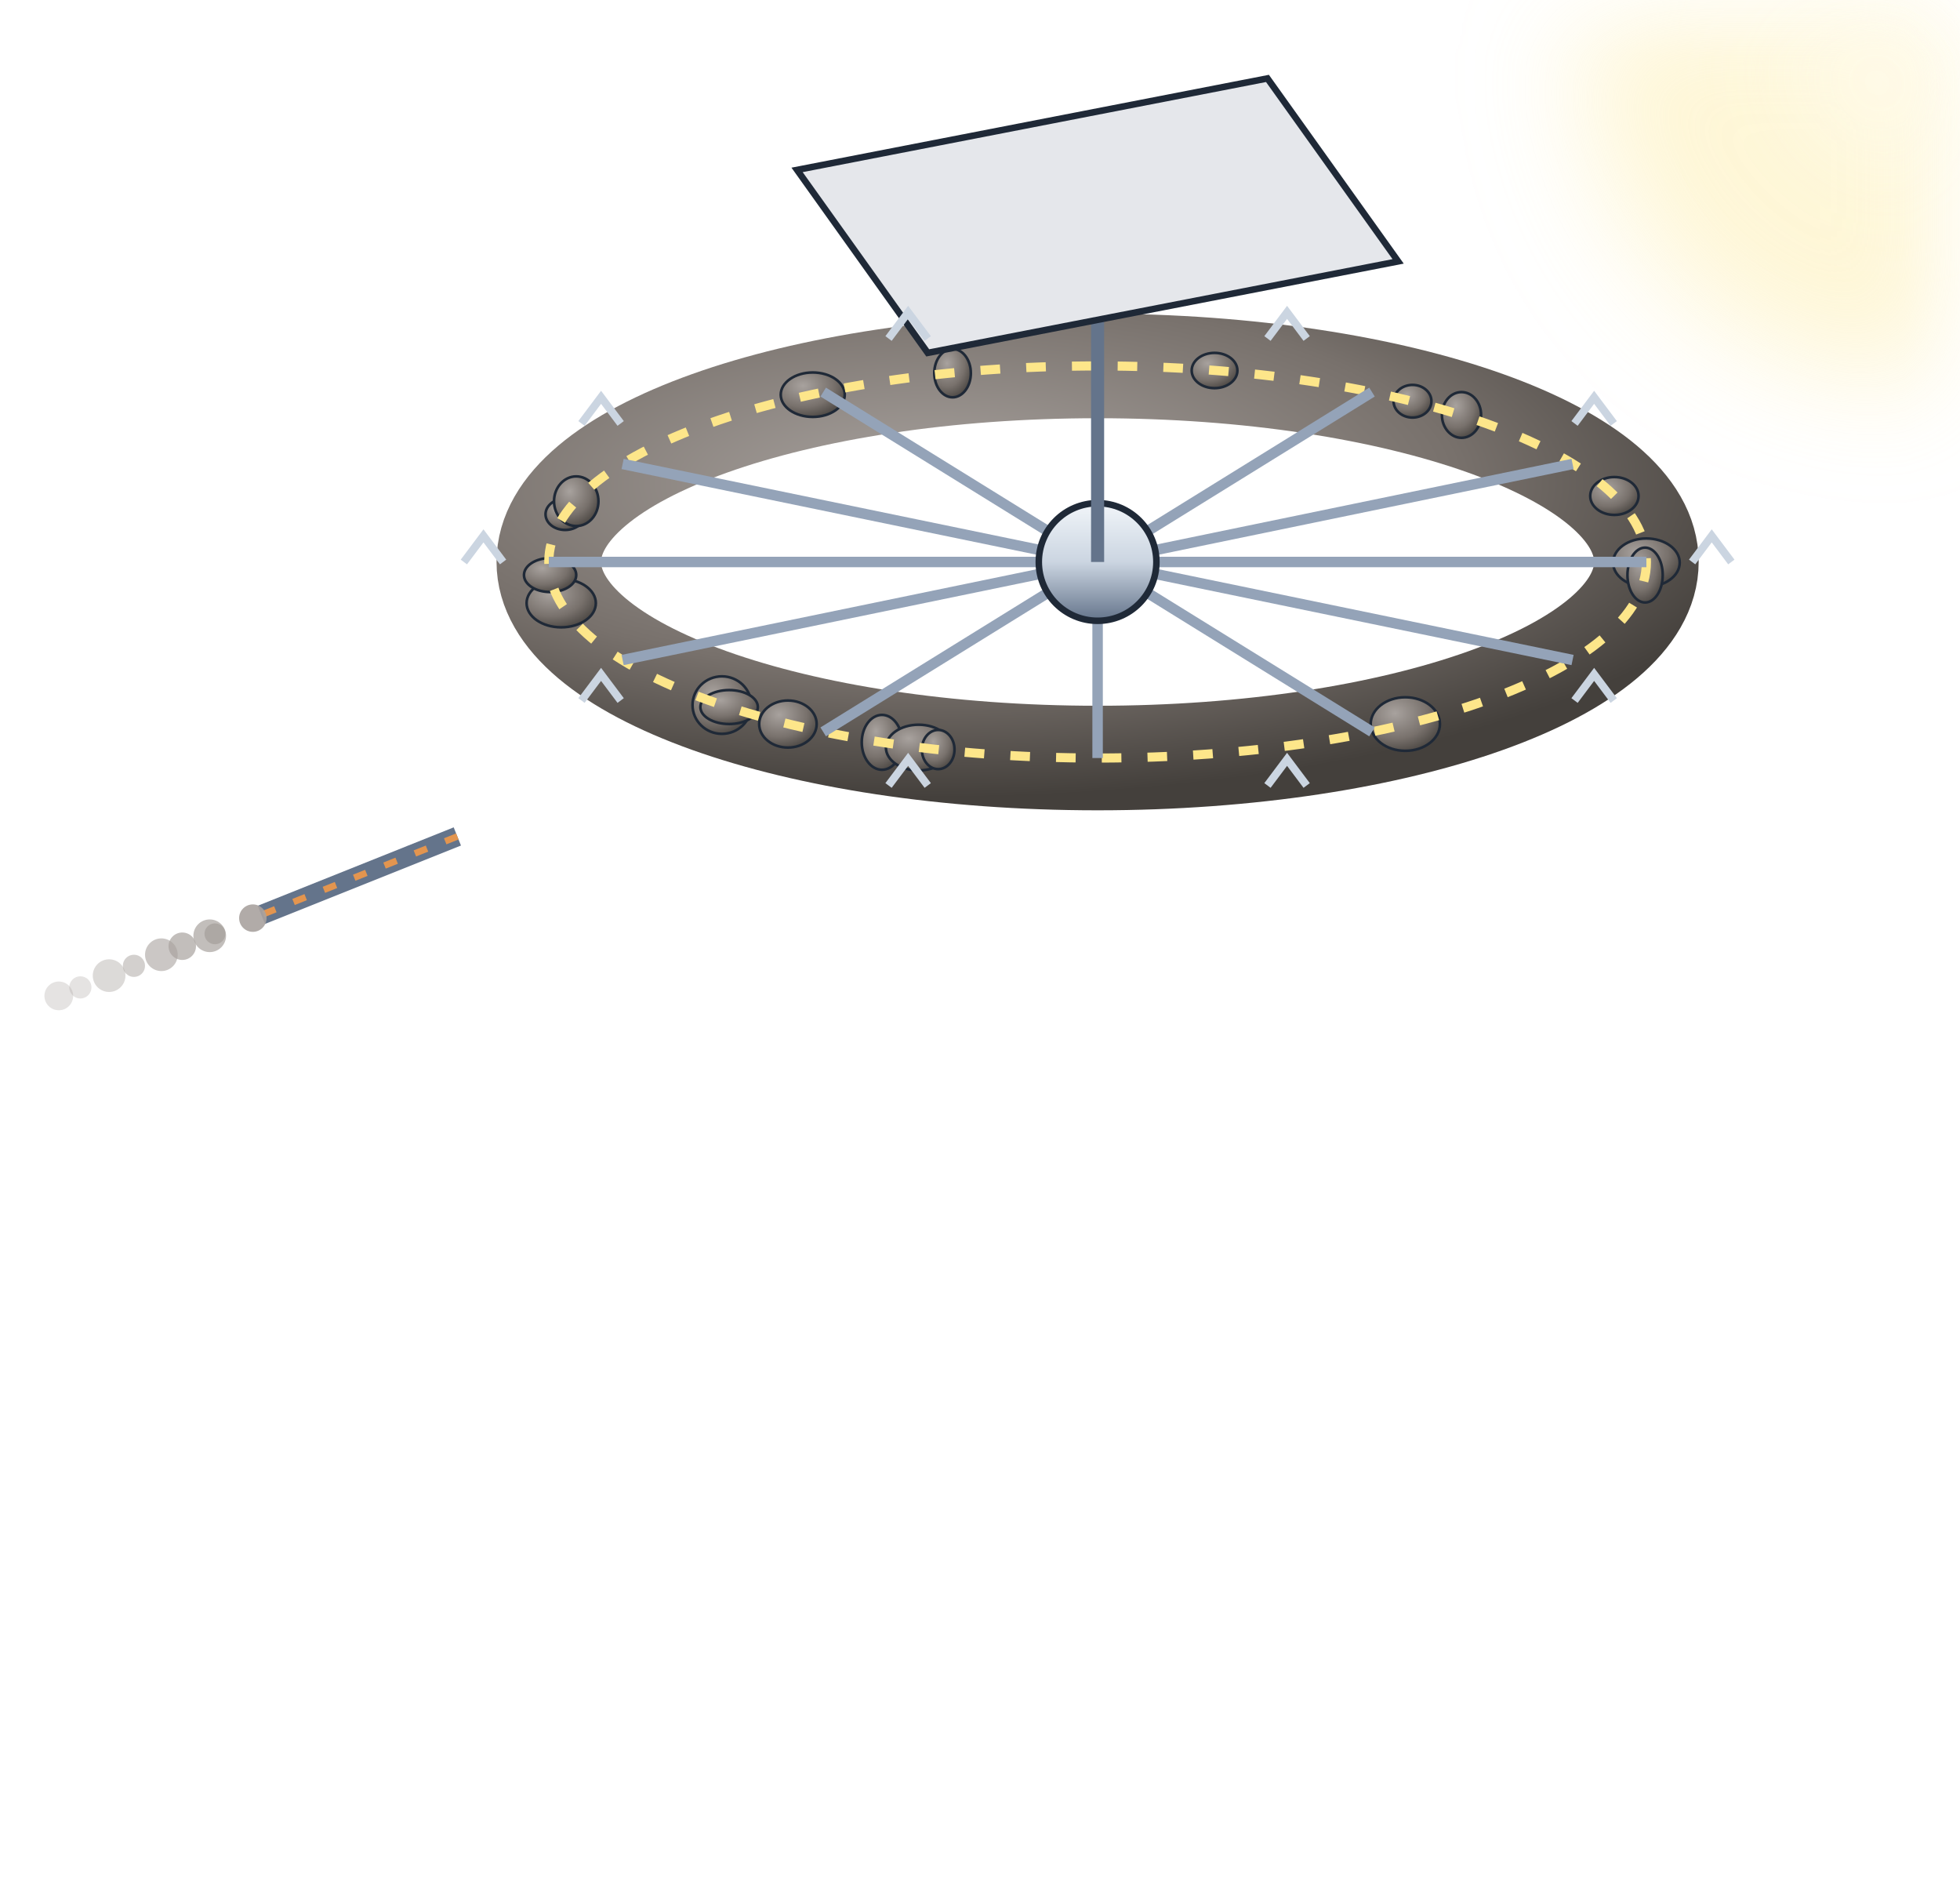
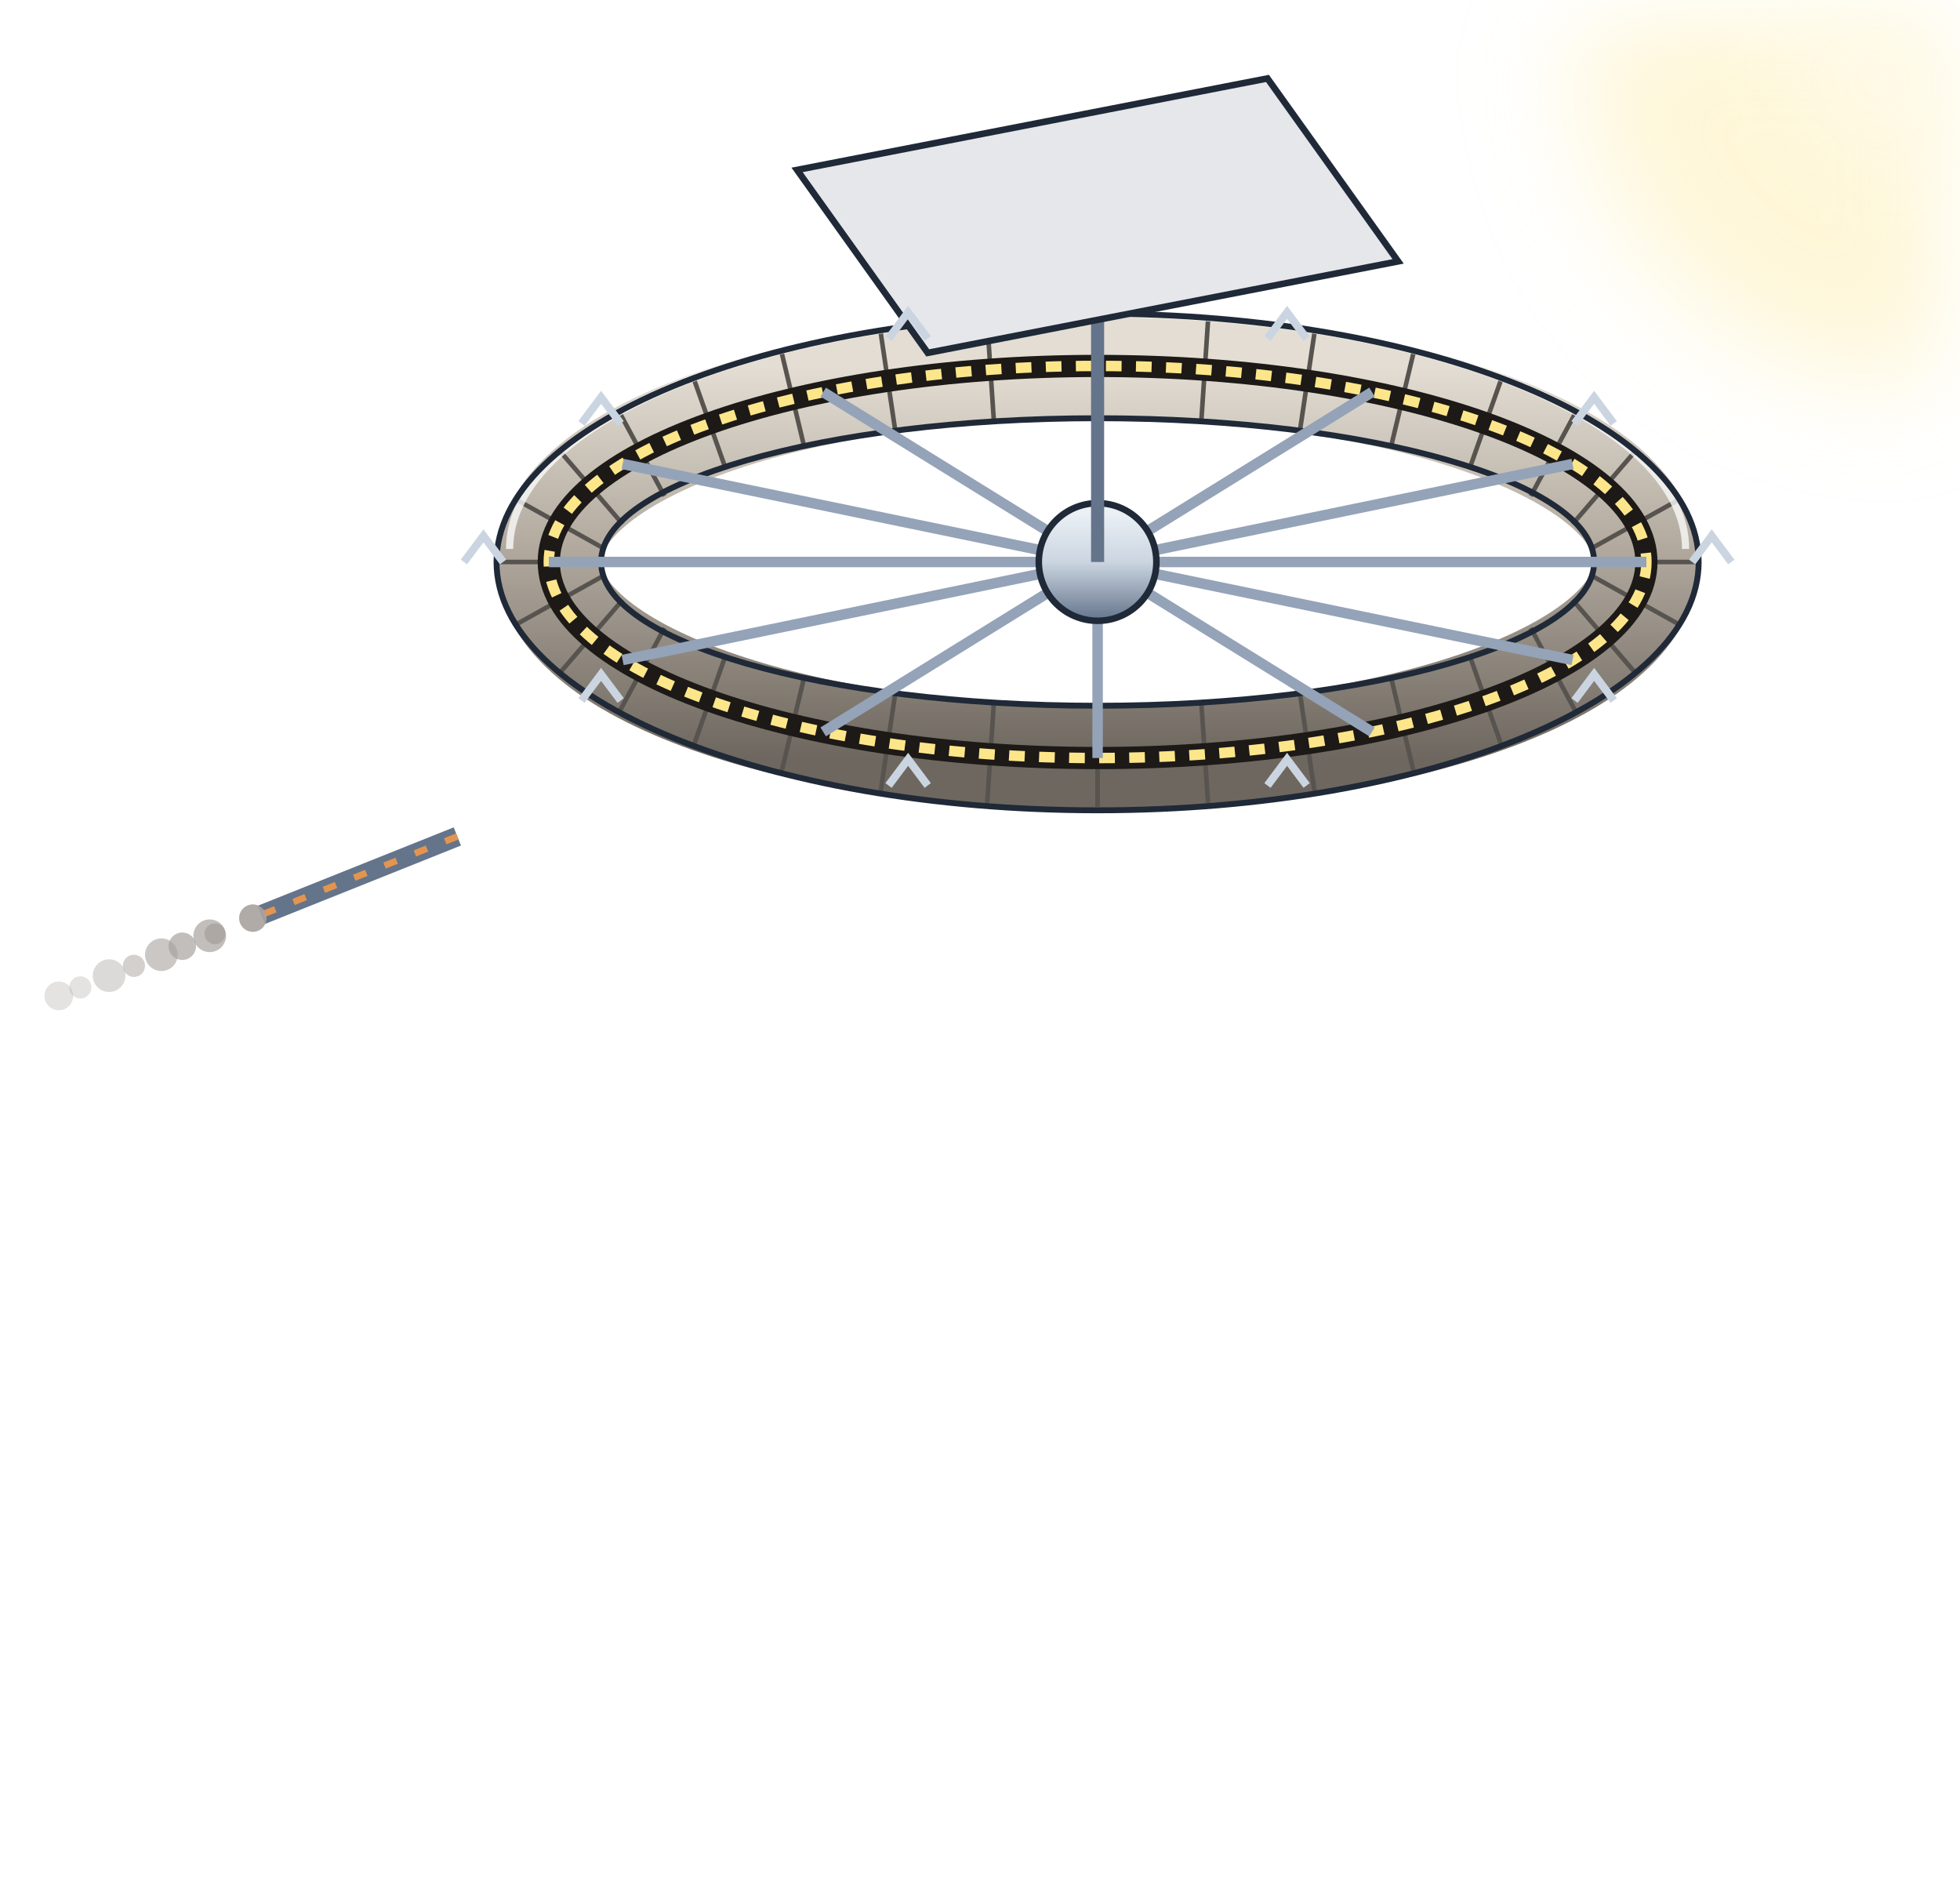
<svg xmlns="http://www.w3.org/2000/svg" viewBox="0 0 300 288" width="300" height="288">
  <defs>
    <filter id="glow" x="-50%" y="-50%" width="200%" height="200%">
      <feGaussianBlur stdDeviation="4" result="b" />
      <feMerge>
        <feMergeNode in="b" />
        <feMergeNode in="SourceGraphic" />
      </feMerge>
    </filter>
    <filter id="soft" x="-50%" y="-50%" width="200%" height="200%">
      <feGaussianBlur stdDeviation="9" />
    </filter>
    <radialGradient id="bg">
      <stop offset="0" stop-color="#000" />
    </radialGradient>
    <radialGradient id="shd" cx="35%" cy="30%" r="80%">
      <stop offset="0" stop-color="#a8a29e" stop-opacity="1" />
      <stop offset="0.6" stop-color="#78716c" stop-opacity="1" />
      <stop offset="1" stop-color="#44403c" stop-opacity="1" />
    </radialGradient>
    <linearGradient id="hul" x1="0" y1="0" x2="0" y2="1">
      <stop offset="0" stop-color="#f1f5f9" stop-opacity="1" />
      <stop offset="0.5" stop-color="#cbd5e1" stop-opacity="1" />
      <stop offset="1" stop-color="#64748b" stop-opacity="1" />
    </linearGradient>
+     <linearGradient id="shl" x1="0" y1="0" x2="0" y2="1">
+       <stop offset="0" stop-color="#e3ddd3" />
+       <stop offset="0.45" stop-color="#b3aba0" />
+       <stop offset="1" stop-color="#6e675f" />
+     </linearGradient>
+     <radialGradient id="shs" cx="36%" cy="30%" r="75%">
+       <stop offset="0" stop-color="#ece6dc" />
+       <stop offset="0.55" stop-color="#aaa297" />
+       <stop offset="1" stop-color="#5c554e" />
+     </radialGradient>
    <linearGradient id="shHull" x1="0" y1="0" x2="1" y2="0">
      <stop offset="0" stop-color="#e3e7ee" stop-opacity="1" />
      <stop offset="0.45" stop-color="#9aa3b2" stop-opacity="1" />
      <stop offset="1" stop-color="#3b424f" stop-opacity="1" />
    </linearGradient>
    <radialGradient id="shTank" cx="35%" cy="35%" r="70%">
      <stop offset="0" stop-color="#f4f6fa" stop-opacity="1" />
      <stop offset="0.55" stop-color="#a7b0be" stop-opacity="1" />
      <stop offset="1" stop-color="#4b5260" stop-opacity="1" />
    </radialGradient>
    <linearGradient id="shRad" x1="0" y1="0" x2="0" y2="1">
      <stop offset="0" stop-color="#3a4252" stop-opacity="1" />
      <stop offset="1" stop-color="#262c38" stop-opacity="1" />
    </linearGradient>
    <linearGradient id="shPv" x1="0" y1="0" x2="0" y2="1">
      <stop offset="0" stop-color="#1e3a8a" stop-opacity="1" />
      <stop offset="1" stop-color="#172554" stop-opacity="1" />
    </linearGradient>
  </defs>
  <circle cx="292" cy="8" r="50" fill="#fde68a" opacity="0.35" filter="url(#soft)" />
  <circle cx="292" cy="8" r="17.5" fill="#fffbeb" opacity="0.9" filter="url(#soft)" />
-   <ellipse cx="168" cy="86" rx="84" ry="30" fill="none" stroke="url(#shd)" stroke-width="16" />
-   <ellipse cx="110.5" cy="107.9" rx="4.5" ry="4.4" fill="url(#shd)" stroke="#1f2937" stroke-width="0.4" />
-   <ellipse cx="135" cy="113.6" rx="3.1" ry="4.2" fill="url(#shd)" stroke="#1f2937" stroke-width="0.4" />
-   <ellipse cx="111.6" cy="108.2" rx="4.4" ry="2.6" fill="url(#shd)" stroke="#1f2937" stroke-width="0.4" />
-   <ellipse cx="247.1" cy="75.9" rx="3.7" ry="2.9" fill="url(#shd)" stroke="#1f2937" stroke-width="0.4" />
-   <ellipse cx="85.9" cy="92.3" rx="5.3" ry="3.7" fill="url(#shd)" stroke="#1f2937" stroke-width="0.4" />
-   <ellipse cx="120.6" cy="110.8" rx="4.4" ry="3.6" fill="url(#shd)" stroke="#1f2937" stroke-width="0.4" />
-   <ellipse cx="252" cy="86.1" rx="5.1" ry="3.7" fill="url(#shd)" stroke="#1f2937" stroke-width="0.4" />
-   <ellipse cx="216.2" cy="61.4" rx="2.9" ry="2.5" fill="url(#shd)" stroke="#1f2937" stroke-width="0.4" />
-   <ellipse cx="140.6" cy="114.4" rx="5" ry="3.5" fill="url(#shd)" stroke="#1f2937" stroke-width="0.4" />
-   <ellipse cx="185.9" cy="56.7" rx="3.5" ry="2.7" fill="url(#shd)" stroke="#1f2937" stroke-width="0.4" />
-   <ellipse cx="145.8" cy="57.1" rx="2.8" ry="3.7" fill="url(#shd)" stroke="#1f2937" stroke-width="0.4" />
-   <ellipse cx="84.2" cy="88" rx="4" ry="2.6" fill="url(#shd)" stroke="#1f2937" stroke-width="0.4" />
-   <ellipse cx="87.7" cy="77.2" rx="2.5" ry="2.9" fill="url(#shd)" stroke="#1f2937" stroke-width="0.4" />
-   <ellipse cx="143.6" cy="114.7" rx="2.5" ry="3" fill="url(#shd)" stroke="#1f2937" stroke-width="0.4" />
-   <ellipse cx="215.1" cy="110.8" rx="5.3" ry="4.1" fill="url(#shd)" stroke="#1f2937" stroke-width="0.4" />
-   <ellipse cx="86.5" cy="78.7" rx="3" ry="2.4" fill="url(#shd)" stroke="#1f2937" stroke-width="0.4" />
-   <ellipse cx="223.7" cy="63.5" rx="3" ry="3.5" fill="url(#shd)" stroke="#1f2937" stroke-width="0.4" />
-   <ellipse cx="88.2" cy="76.7" rx="3.4" ry="3.8" fill="url(#shd)" stroke="#1f2937" stroke-width="0.4" />
-   <ellipse cx="251.8" cy="88" rx="2.7" ry="4.2" fill="url(#shd)" stroke="#1f2937" stroke-width="0.4" />
-   <ellipse cx="124.4" cy="60.4" rx="4.9" ry="3.4" fill="url(#shd)" stroke="#1f2937" stroke-width="0.4" />
-   <ellipse cx="168" cy="86" rx="84" ry="30" fill="none" stroke="#fde68a" stroke-width="1.4" stroke-dasharray="3 4" />
+   <ellipse cx="168" cy="86" rx="84" ry="30" fill="none" stroke="url(#shl)" stroke-width="16" />
+   <line x1="244.5" y1="86" x2="259.5" y2="86" stroke="#57534e" stroke-width="0.7" />
+   <line x1="243.8" y1="88.2" x2="256.9" y2="95.5" stroke="#57534e" stroke-width="0.7" />
+   <line x1="240.7" y1="91.8" x2="250.5" y2="103.2" stroke="#57534e" stroke-width="0.7" />
+   <line x1="234.3" y1="96.1" x2="241.4" y2="109.3" stroke="#57534e" stroke-width="0.7" />
+   <line x1="224.9" y1="100.2" x2="229.9" y2="114.3" stroke="#57534e" stroke-width="0.7" />
+   <line x1="212.9" y1="103.6" x2="216.4" y2="118.2" stroke="#57534e" stroke-width="0.7" />
+   <line x1="199" y1="106.3" x2="201.2" y2="121.1" stroke="#57534e" stroke-width="0.7" />
+   <line x1="183.9" y1="107.9" x2="184.9" y2="122.9" stroke="#57534e" stroke-width="0.7" />
+   <line x1="168" y1="108.5" x2="168" y2="123.5" stroke="#57534e" stroke-width="0.7" />
+   <line x1="152.1" y1="107.9" x2="151.1" y2="122.9" stroke="#57534e" stroke-width="0.7" />
+   <line x1="137" y1="106.3" x2="134.8" y2="121.1" stroke="#57534e" stroke-width="0.7" />
+   <line x1="123.1" y1="103.6" x2="119.6" y2="118.2" stroke="#57534e" stroke-width="0.7" />
+   <line x1="111.1" y1="100.2" x2="106.1" y2="114.3" stroke="#57534e" stroke-width="0.7" />
+   <line x1="101.7" y1="96.1" x2="94.6" y2="109.3" stroke="#57534e" stroke-width="0.7" />
+   <line x1="95.3" y1="91.8" x2="85.5" y2="103.2" stroke="#57534e" stroke-width="0.7" />
+   <line x1="92.2" y1="88.2" x2="79.1" y2="95.5" stroke="#57534e" stroke-width="0.7" />
+   <line x1="91.5" y1="86" x2="76.5" y2="86" stroke="#57534e" stroke-width="0.7" />
+   <line x1="92.2" y1="83.8" x2="79.1" y2="76.5" stroke="#57534e" stroke-width="0.7" />
+   <line x1="95.3" y1="80.2" x2="85.5" y2="68.8" stroke="#57534e" stroke-width="0.7" />
+   <line x1="101.7" y1="75.9" x2="94.6" y2="62.7" stroke="#57534e" stroke-width="0.7" />
+   <line x1="111.1" y1="71.8" x2="106.1" y2="57.7" stroke="#57534e" stroke-width="0.7" />
+   <line x1="123.1" y1="68.4" x2="119.6" y2="53.8" stroke="#57534e" stroke-width="0.7" />
+   <line x1="137" y1="65.7" x2="134.8" y2="50.9" stroke="#57534e" stroke-width="0.7" />
+   <line x1="152.1" y1="64.1" x2="151.1" y2="49.1" stroke="#57534e" stroke-width="0.7" />
+   <line x1="168" y1="63.5" x2="168" y2="48.5" stroke="#57534e" stroke-width="0.7" />
+   <line x1="183.9" y1="64.1" x2="184.9" y2="49.1" stroke="#57534e" stroke-width="0.7" />
+   <line x1="199" y1="65.7" x2="201.2" y2="50.9" stroke="#57534e" stroke-width="0.7" />
+   <line x1="212.9" y1="68.4" x2="216.4" y2="53.8" stroke="#57534e" stroke-width="0.7" />
+   <line x1="224.9" y1="71.8" x2="229.9" y2="57.7" stroke="#57534e" stroke-width="0.7" />
+   <line x1="234.3" y1="75.9" x2="241.4" y2="62.7" stroke="#57534e" stroke-width="0.7" />
+   <line x1="240.7" y1="80.2" x2="250.5" y2="68.8" stroke="#57534e" stroke-width="0.7" />
+   <line x1="243.8" y1="83.8" x2="256.9" y2="76.5" stroke="#57534e" stroke-width="0.7" />
+   <path d="M78,84 A90,36 0 0 1 258,84" fill="none" stroke="#fafaf9" stroke-width="1.1" opacity="0.8" />
+   <ellipse cx="168" cy="86" rx="92" ry="38" fill="none" stroke="#1f2937" stroke-width="0.9" />
+   <ellipse cx="168" cy="86" rx="76" ry="22" fill="none" stroke="#1f2937" stroke-width="0.9" />
+   <ellipse cx="168" cy="86" rx="84" ry="30" fill="none" stroke="#1c1917" stroke-width="3.4" />
+   <ellipse cx="168" cy="86" rx="84" ry="30" fill="none" stroke="#fde68a" stroke-width="1.6" stroke-dasharray="2.4 2.2" />
  <line x1="84" y1="86" x2="252" y2="86" stroke="#94a3b8" stroke-width="1.6" />
  <line x1="95.3" y1="71" x2="240.7" y2="101" stroke="#94a3b8" stroke-width="1.6" />
  <line x1="126" y1="60" x2="210" y2="112" stroke="#94a3b8" stroke-width="1.6" />
  <line x1="168" y1="56" x2="168" y2="116" stroke="#94a3b8" stroke-width="1.6" />
  <line x1="210" y1="60" x2="126" y2="112" stroke="#94a3b8" stroke-width="1.6" />
  <line x1="240.7" y1="71" x2="95.3" y2="101" stroke="#94a3b8" stroke-width="1.6" />
  <circle cx="168" cy="86" r="9" fill="url(#hul)" stroke="#1f2937" />
  <line x1="168" y1="86" x2="168" y2="34" stroke="#64748b" stroke-width="2" />
  <path d="M122,26 L194,12 L214,40 L142,54 Z" fill="#e5e7eb" stroke="#1f2937" stroke-width="1" />
  <path d="M259,86 l3,-4 l3,4" stroke="#cbd5e1" fill="none" stroke-width="1.2" />
  <path d="M241,107.2 l3,-4 l3,4" stroke="#cbd5e1" fill="none" stroke-width="1.2" />
  <path d="M194,120.2 l3,-4 l3,4" stroke="#cbd5e1" fill="none" stroke-width="1.2" />
  <path d="M136,120.2 l3,-4 l3,4" stroke="#cbd5e1" fill="none" stroke-width="1.2" />
  <path d="M89,107.2 l3,-4 l3,4" stroke="#cbd5e1" fill="none" stroke-width="1.2" />
  <path d="M71,86 l3,-4 l3,4" stroke="#cbd5e1" fill="none" stroke-width="1.2" />
  <path d="M89,64.8 l3,-4 l3,4" stroke="#cbd5e1" fill="none" stroke-width="1.2" />
  <path d="M136,51.8 l3,-4 l3,4" stroke="#cbd5e1" fill="none" stroke-width="1.2" />
  <path d="M194,51.8 l3,-4 l3,4" stroke="#cbd5e1" fill="none" stroke-width="1.2" />
  <path d="M241,64.8 l3,-4 l3,4" stroke="#cbd5e1" fill="none" stroke-width="1.2" />
  <line x1="70" y1="128" x2="40" y2="140" stroke="#64748b" stroke-width="3" />
  <line x1="70" y1="128" x2="40" y2="140" stroke="#e3954f" stroke-width="1" stroke-dasharray="2 3" />
  <circle cx="38.7" cy="140.5" r="2.1" fill="#a8a29e" opacity="0.9" />
  <circle cx="32.9" cy="142.9" r="1.6" fill="#a8a29e" opacity="0.8" />
  <circle cx="32.1" cy="143.2" r="2.5" fill="#a8a29e" opacity="0.7" />
  <circle cx="27.9" cy="144.8" r="2.1" fill="#a8a29e" opacity="0.7" />
  <circle cx="24.7" cy="146.1" r="2.5" fill="#a8a29e" opacity="0.6" />
  <circle cx="20.5" cy="147.8" r="1.7" fill="#a8a29e" opacity="0.5" />
  <circle cx="16.7" cy="149.3" r="2.5" fill="#a8a29e" opacity="0.4" />
  <circle cx="12.3" cy="151.1" r="1.7" fill="#a8a29e" opacity="0.3" />
  <circle cx="9" cy="152.4" r="2.2" fill="#a8a29e" opacity="0.3" />
</svg>
